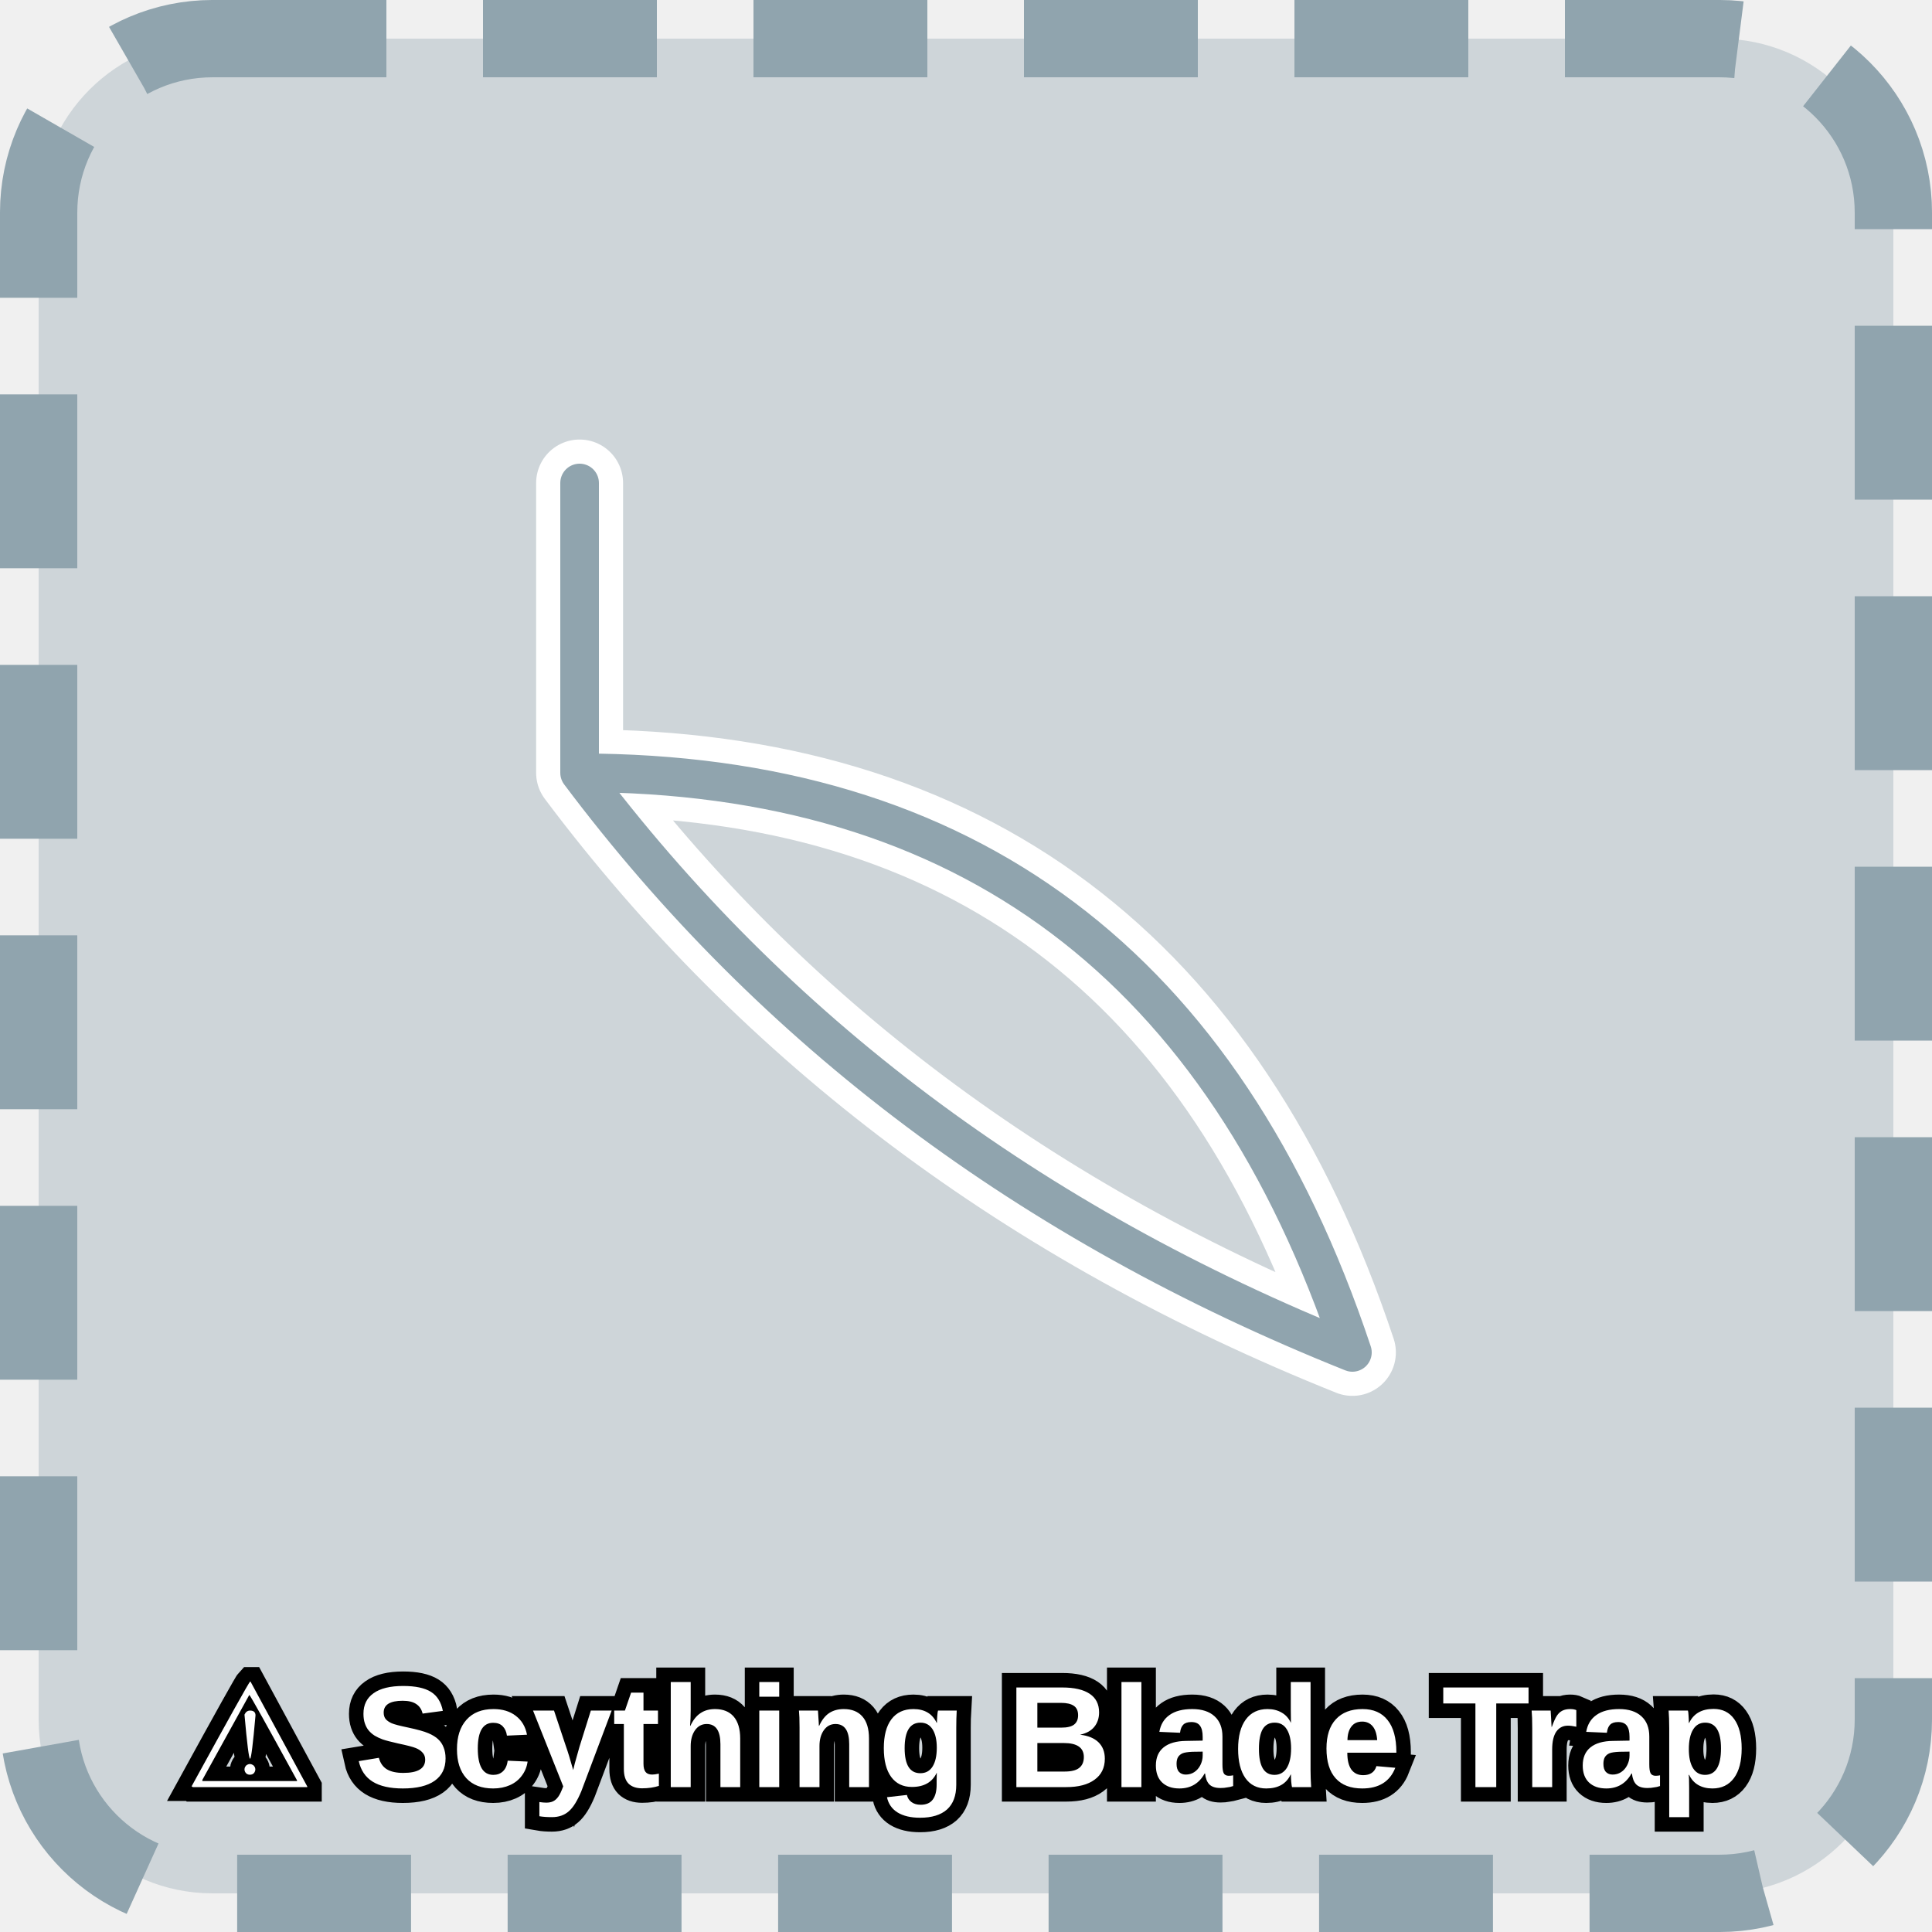
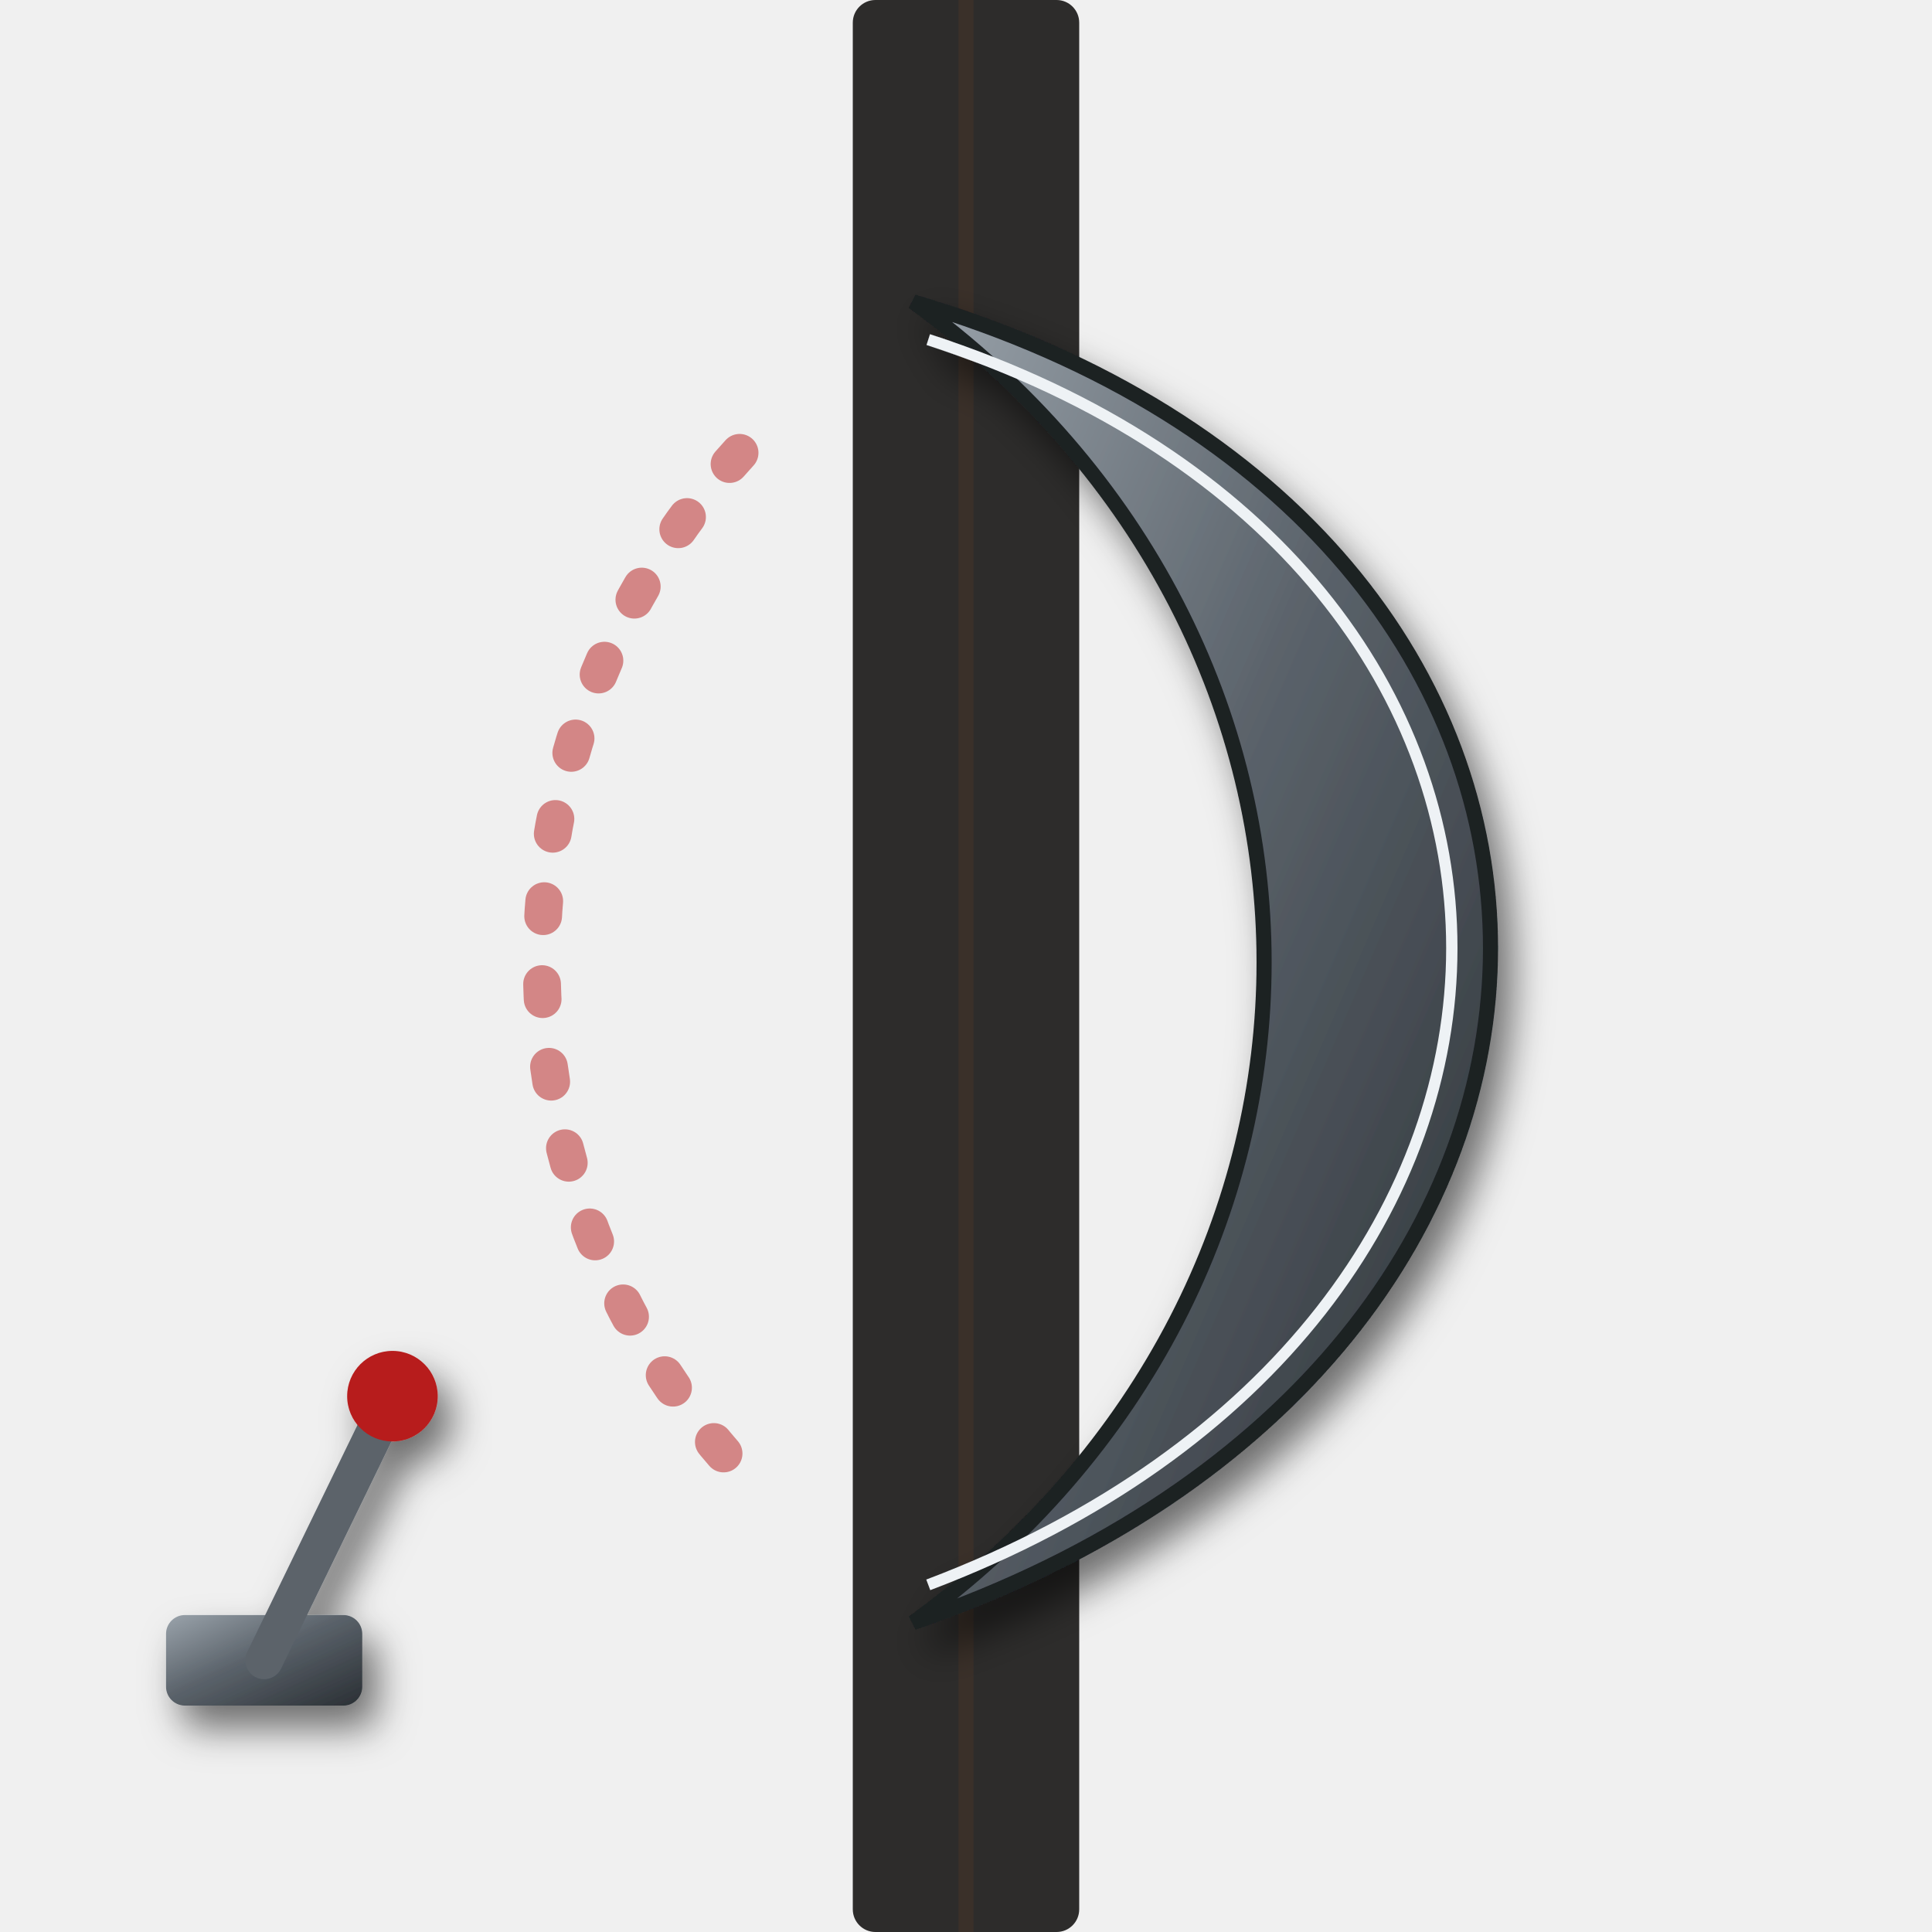
- <svg xmlns="http://www.w3.org/2000/svg" width="200" height="200" viewBox="0 0 200 200">
-   <rect x="4" y="4" width="192" height="192" rx="18" fill="#90a4ae" fill-opacity="0.35" stroke="#90a4ae" stroke-width="8" stroke-dasharray="18 10" />
-   <path d="M60 50 v30 M60 80 q60 0 80 60 q-50-20-80-60Z" fill="none" stroke="#ffffff" stroke-width="9" stroke-linecap="round" stroke-linejoin="round" />
-   <path d="M60 50 v30 M60 80 q60 0 80 60 q-50-20-80-60Z" fill="none" stroke="#90a4ae" stroke-width="4" stroke-linecap="round" stroke-linejoin="round" />
-   <text x="100" y="185" font-family="Arial, Helvetica, sans-serif" font-size="15" font-weight="700" fill="#ffffff" stroke="#000000" stroke-width="3" paint-order="stroke" text-anchor="middle">⚠ Scything Blade Trap</text>
+ <svg xmlns="http://www.w3.org/2000/svg" width="512" height="512" viewBox="0 0 512 512">
+   <defs>
+     <radialGradient id="hole" cx="50%" cy="50%" r="60%">
+       <stop offset="0" stop-color="#050404" />
+       <stop offset="0.6" stop-color="#110d0b" />
+       <stop offset="1" stop-color="#2c241e" />
+     </radialGradient>
+     <linearGradient id="iron" x1="0" y1="0" x2="1" y2="1">
+       <stop offset="0" stop-color="#9aa3ab" />
+       <stop offset="0.45" stop-color="#5b636b" />
+       <stop offset="1" stop-color="#2a2f34" />
+     </linearGradient>
+     <linearGradient id="rust" x1="0" y1="0" x2="1" y2="1">
+       <stop offset="0" stop-color="#8f8a84" />
+       <stop offset="0.5" stop-color="#5e5048" />
+       <stop offset="1" stop-color="#3a2a22" />
+     </linearGradient>
+     <linearGradient id="wood" x1="0" y1="0" x2="0" y2="1">
+       <stop offset="0" stop-color="#a87444" />
+       <stop offset="1" stop-color="#6b4220" />
+     </linearGradient>
+     <linearGradient id="woodH" x1="0" y1="0" x2="1" y2="0">
+       <stop offset="0" stop-color="#a87444" />
+       <stop offset="1" stop-color="#6b4220" />
+     </linearGradient>
+     <linearGradient id="stone" x1="0" y1="0" x2="1" y2="1">
+       <stop offset="0" stop-color="#b3ada2" />
+       <stop offset="1" stop-color="#6f695f" />
+     </linearGradient>
+     <linearGradient id="slab" x1="0" y1="0" x2="1" y2="1">
+       <stop offset="0" stop-color="#a49d91" />
+       <stop offset="1" stop-color="#7b7469" />
+     </linearGradient>
+     <radialGradient id="ball" cx="35%" cy="32%" r="70%">
+       <stop offset="0" stop-color="#d8d2c6" />
+       <stop offset="0.5" stop-color="#8f887c" />
+       <stop offset="1" stop-color="#3b362f" />
+     </radialGradient>
+     <radialGradient id="steelBall" cx="35%" cy="30%" r="72%">
+       <stop offset="0" stop-color="#f4f7fa" />
+       <stop offset="0.35" stop-color="#9aa4ad" />
+       <stop offset="1" stop-color="#1e2328" />
+     </radialGradient>
+     <radialGradient id="spike" cx="40%" cy="38%" r="60%">
+       <stop offset="0" stop-color="#e6e2da" />
+       <stop offset="0.4" stop-color="#8c8478" />
+       <stop offset="1" stop-color="#2a2622" />
+     </radialGradient>
+     <radialGradient id="silver" cx="40%" cy="35%" r="70%">
+       <stop offset="0" stop-color="#ffffff" />
+       <stop offset="0.5" stop-color="#c3c9cf" />
+       <stop offset="1" stop-color="#6c747c" />
+     </radialGradient>
+     <radialGradient id="ruby" cx="40%" cy="35%" r="65%">
+       <stop offset="0" stop-color="#ff8a8a" />
+       <stop offset="1" stop-color="#8a0010" />
+     </radialGradient>
+     <filter id="rough" x="-10%" y="-10%" width="120%" height="120%">
+       <feTurbulence type="fractalNoise" baseFrequency="0.035" numOctaves="3" seed="7" />
+       <feDisplacementMap in="SourceGraphic" scale="14" />
+     </filter>
+     <filter id="rough2" x="-10%" y="-10%" width="120%" height="120%">
+       <feTurbulence type="fractalNoise" baseFrequency="0.08" numOctaves="2" seed="2" />
+       <feDisplacementMap in="SourceGraphic" scale="6" />
+     </filter>
+     <filter id="grain" x="0" y="0" width="100%" height="100%">
+       <feTurbulence type="fractalNoise" baseFrequency="0.9" numOctaves="2" seed="5" result="n" />
+       <feColorMatrix in="n" type="matrix" values="0 0 0 0 0  0 0 0 0 0  0 0 0 0 0  0 0 0 0.35 0" result="a" />
+       <feComposite in="a" in2="SourceGraphic" operator="in" result="g" />
+       <feMerge>
+         <feMergeNode in="SourceGraphic" />
+         <feMergeNode in="g" />
+       </feMerge>
+     </filter>
+     <filter id="shadow" x="-20%" y="-20%" width="140%" height="140%">
+       <feDropShadow dx="4" dy="6" stdDeviation="5" flood-color="#000" flood-opacity="0.55" />
+     </filter>
+     <filter id="glow" x="-50%" y="-50%" width="200%" height="200%">
+       <feGaussianBlur stdDeviation="6" result="b" />
+       <feMerge>
+         <feMergeNode in="b" />
+         <feMergeNode in="b" />
+         <feMergeNode in="SourceGraphic" />
+       </feMerge>
+     </filter>
+     <filter id="blur8">
+       <feGaussianBlur stdDeviation="8" />
+     </filter>
+     <filter id="blur3">
+       <feGaussianBlur stdDeviation="3" />
+     </filter>
+     <radialGradient id="fadeMask" cx="50%" cy="50%" r="50%">
+       <stop offset="0.55" stop-color="#fff" />
+       <stop offset="1" stop-color="#000" />
+     </radialGradient>
+     <mask id="fade">
+       <rect width="512" height="512" fill="url(#fadeMask)" />
+     </mask>
+   </defs>
+   <rect x="226" y="0" width="60" height="512" fill="#0b0908" opacity="0.85" rx="6" />
+   <path d="M256 0 v512" stroke="#3a3029" stroke-width="4" />
+   <g filter="url(#shadow)">
+     <path d="M242 80 C446 140 446 360 242 430 C366 340 366 170 242 80Z" fill="url(#iron)" stroke="#1d2024" stroke-width="4" />
+     <path d="M246 90 C431 150 431 350 246 420" fill="none" stroke="#eef2f5" stroke-width="3" />
+   </g>
+   <path d="M196 120 a200 200 0 0 0 0 270" stroke="#b71c1c" stroke-opacity="0.5" stroke-width="10" fill="none" stroke-dasharray="4 18" stroke-linecap="round" />
+   <g transform="translate(70 440)" filter="url(#shadow)">
+     <rect x="-26" y="-12" width="52" height="24" rx="5" fill="url(#iron)" />
+     <line x1="0" y1="0" x2="34" y2="-70" stroke="#5b636b" stroke-width="10" stroke-linecap="round" />
+     <circle cx="34" cy="-70" r="12" fill="#b71c1c" />
+   </g>
</svg>
